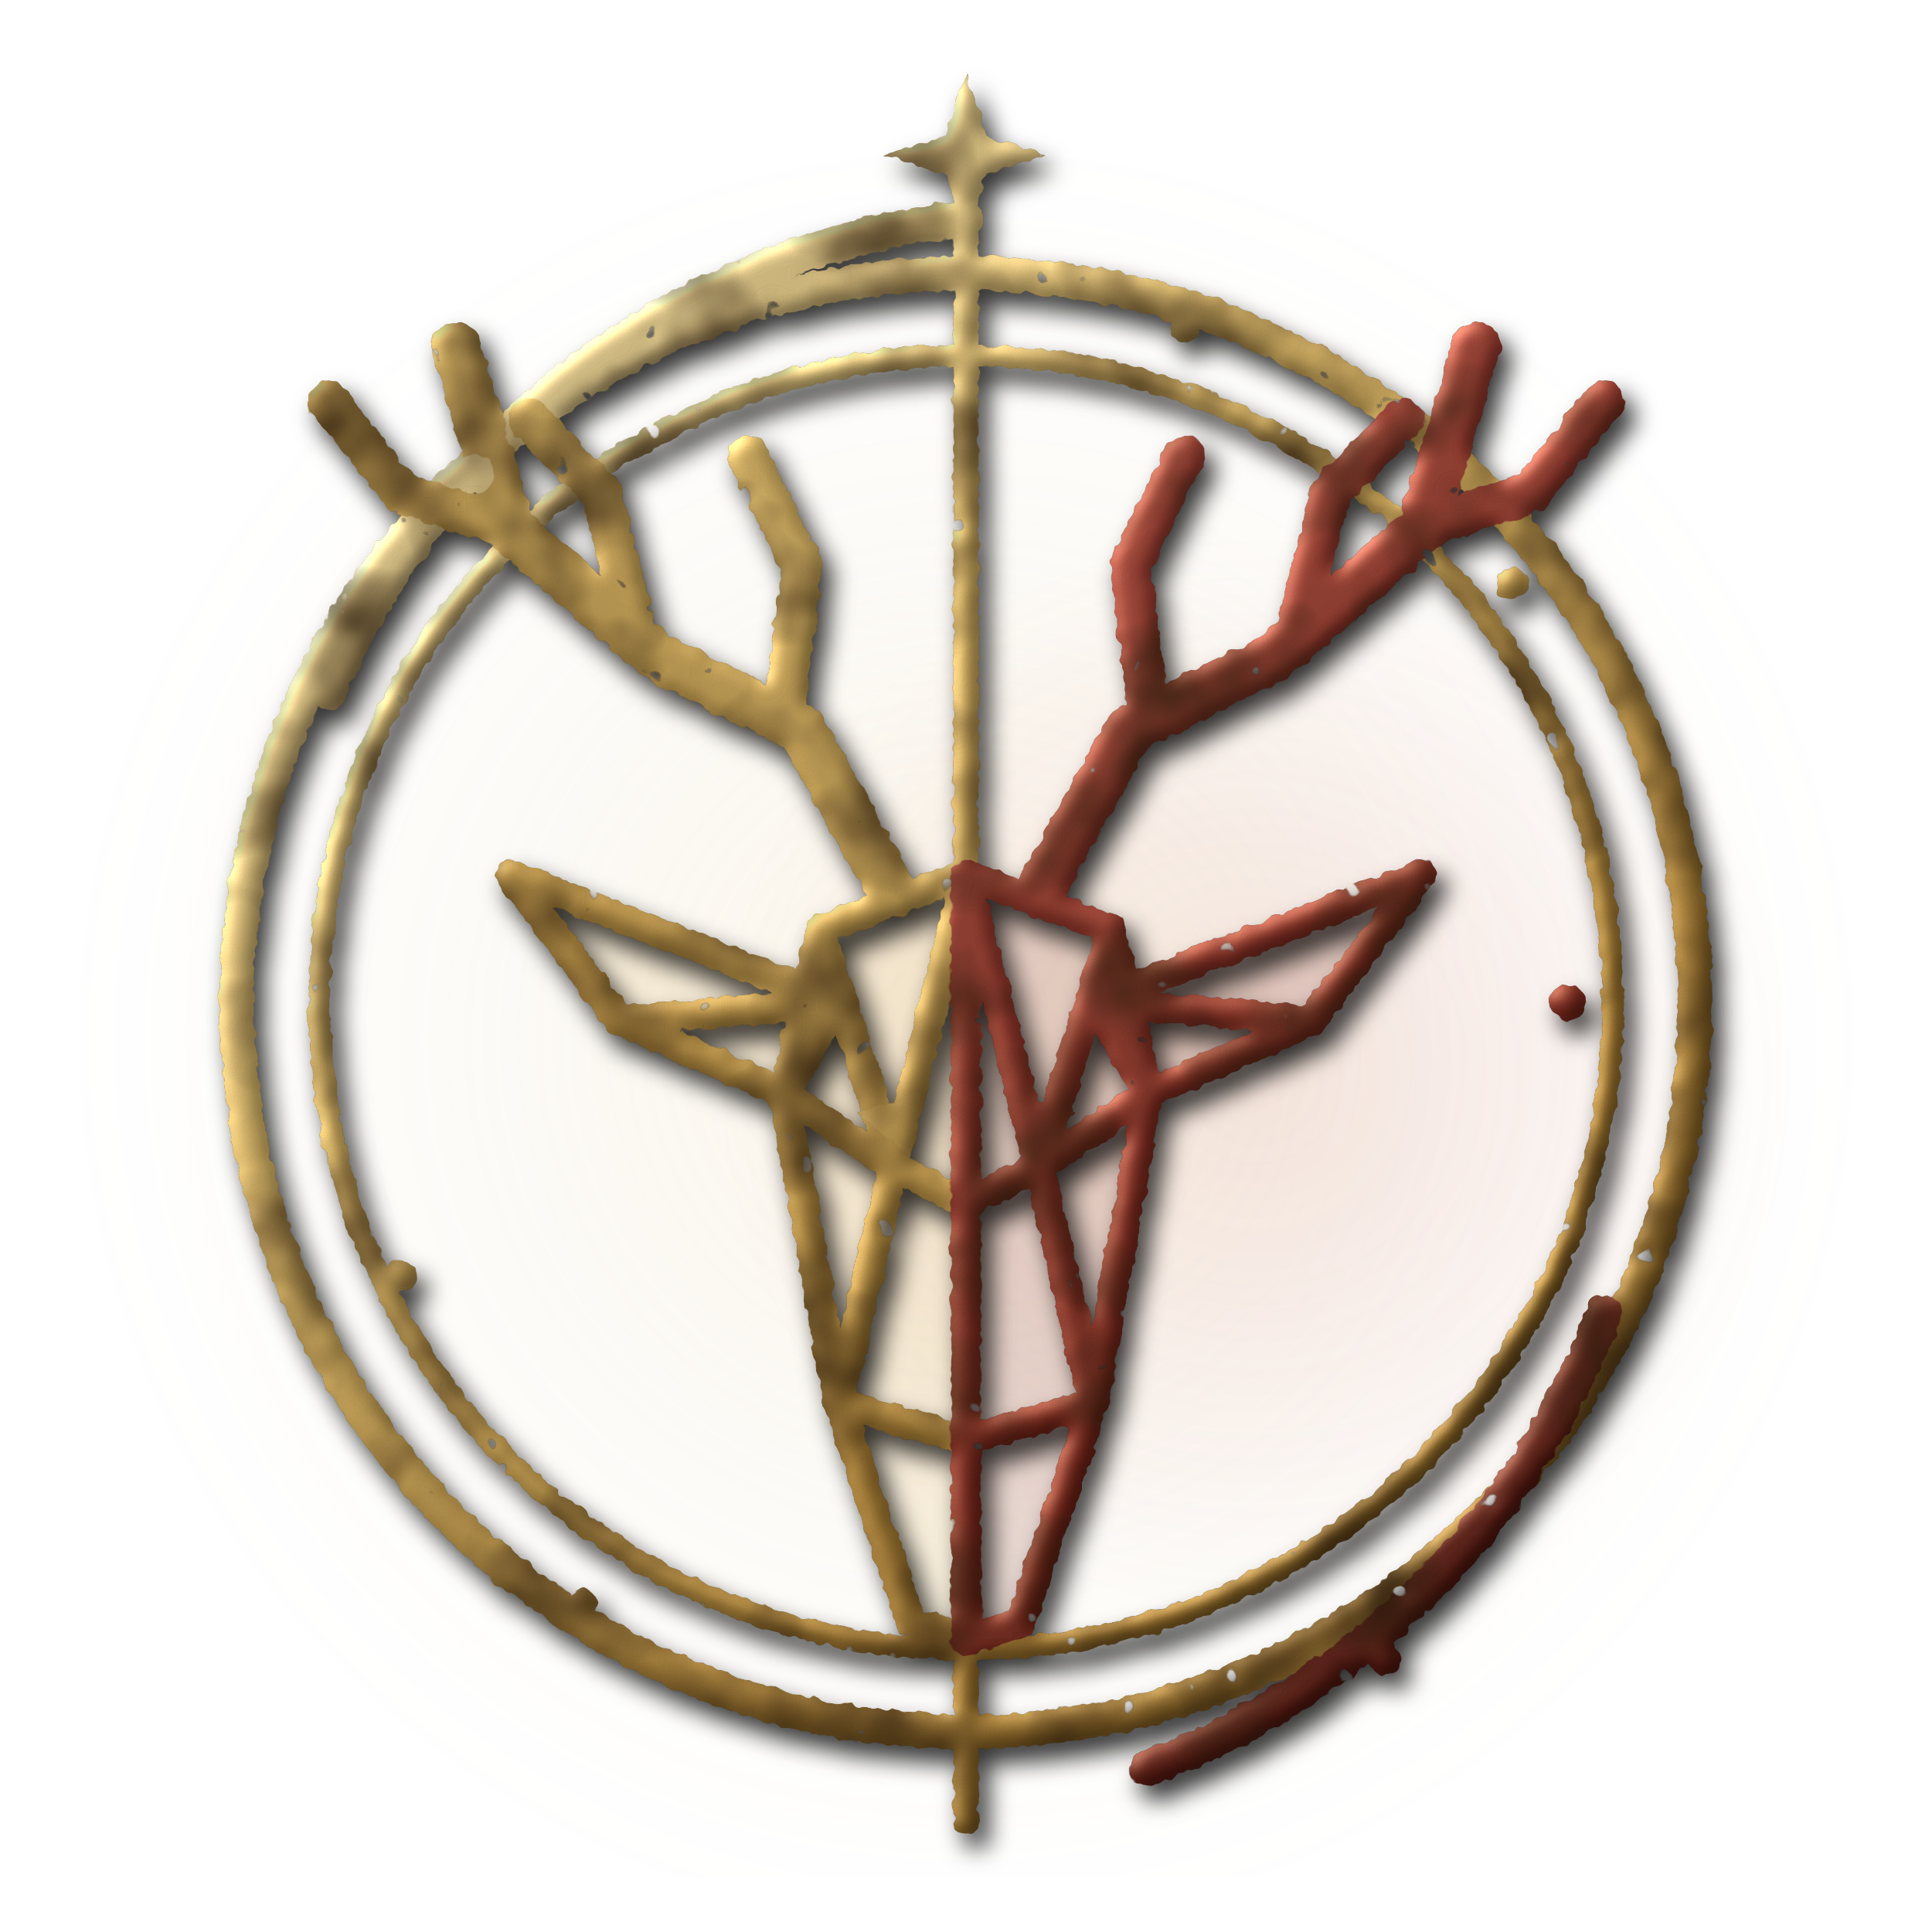
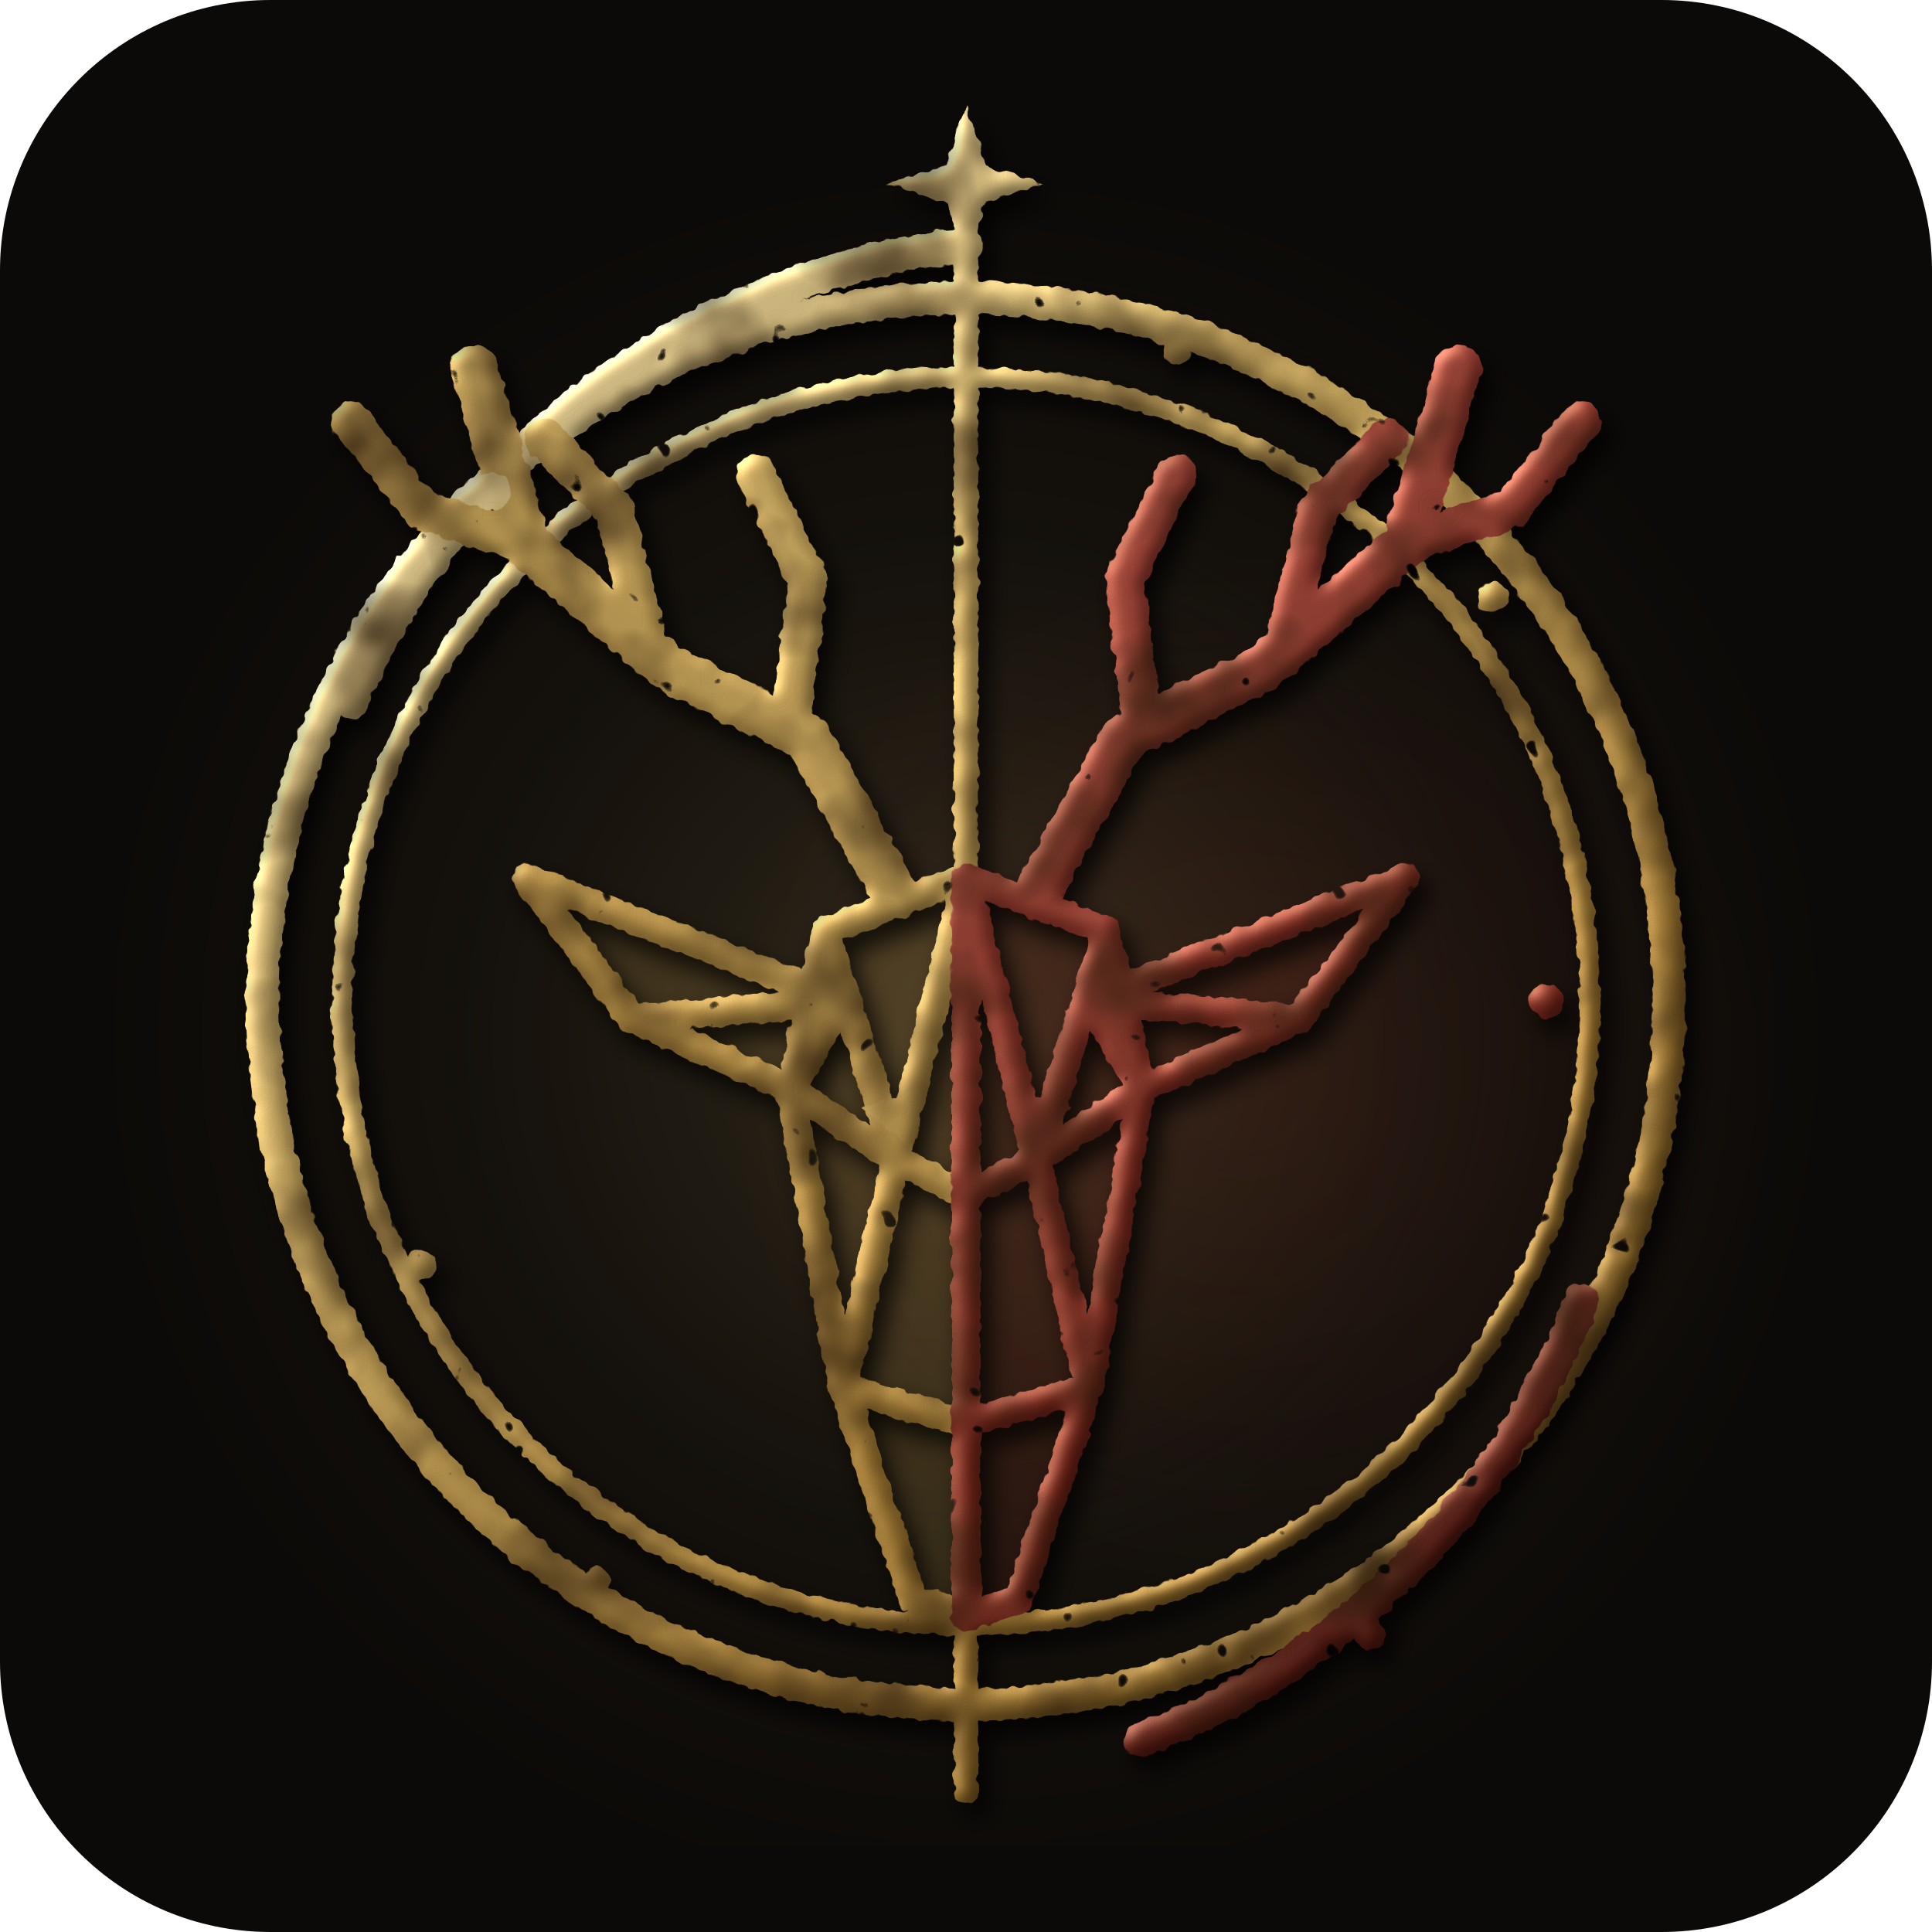
- <svg xmlns="http://www.w3.org/2000/svg" viewBox="-6 -6 212 212">
-   <defs>
-     <linearGradient id="mgm" gradientUnits="userSpaceOnUse" x1="20" y1="10" x2="180" y2="194">
-       <stop offset="0" stop-color="#fff1c2" />
-       <stop offset=".35" stop-color="#e6c06a" />
-       <stop offset=".7" stop-color="#a87c30" />
-       <stop offset="1" stop-color="#5e4012" />
-     </linearGradient>
-     <linearGradient id="mrm" gradientUnits="userSpaceOnUse" x1="20" y1="10" x2="180" y2="194">
-       <stop offset="0" stop-color="#f0a08c" />
-       <stop offset=".35" stop-color="#b4483a" />
-       <stop offset=".7" stop-color="#7a2418" />
-       <stop offset="1" stop-color="#3a0d08" />
-     </linearGradient>
-     <filter id="emm" x="-20%" y="-30%" width="140%" height="160%" color-interpolation-filters="sRGB">
-       <feTurbulence type="fractalNoise" baseFrequency=".7" numOctaves="2" seed="13" result="n" />
-       <feDisplacementMap in="SourceGraphic" in2="n" scale=".9" xChannelSelector="R" yChannelSelector="G" result="worn" />
-       <feTurbulence type="fractalNoise" baseFrequency=".3" numOctaves="2" seed="17" result="n2" />
-       <feColorMatrix in="n2" type="matrix" values="0 0 0 0 0  0 0 0 0 0  0 0 0 0 0  16 0 0 0 -12.2" result="pits" />
-       <feComposite in="worn" in2="pits" operator="out" result="src" />
-       <feGaussianBlur in="src" stdDeviation="0.9" result="bump" />
-       <feDiffuseLighting in="bump" surfaceScale="3.2" diffuseConstant="1.1" lighting-color="#ffffff" result="diff">
-         <feDistantLight azimuth="225" elevation="38" />
-       </feDiffuseLighting>
-       <feComposite in="src" in2="diff" operator="arithmetic" k1="1.15" result="shaded" />
-       <feSpecularLighting in="bump" surfaceScale="3.2" specularConstant=".95" specularExponent="22" lighting-color="#f6e8c8" result="spec">
-         <feDistantLight azimuth="225" elevation="38" />
-       </feSpecularLighting>
-       <feComposite in="spec" in2="src" operator="in" result="specIn" />
-       <feComposite in="shaded" in2="specIn" operator="arithmetic" k2="1" k3=".7" result="lit" />
-       <feTurbulence type="fractalNoise" baseFrequency=".08" numOctaves="3" seed="22" result="n3" />
-       <feColorMatrix in="n3" type="matrix" values="0 0 0 0 .16  0 0 0 0 .1  0 0 0 0 .04  0 0 0 -1.6 .95" result="grime" />
-       <feComposite in="grime" in2="src" operator="in" result="grimeIn" />
-       <feMerge result="m0">
-         <feMergeNode in="lit" />
-         <feMergeNode in="grimeIn" />
-       </feMerge>
-       <feComposite in="m0" in2="src" operator="in" result="metal" />
-       <feGaussianBlur in="src" stdDeviation="1.3" result="sb" />
-       <feOffset in="sb" dx="1.1" dy="1.6" result="so" />
-       <feFlood flood-color="#000" flood-opacity=".8" />
-       <feComposite in2="so" operator="in" result="shadow" />
-       <feMerge>
-         <feMergeNode in="shadow" />
-         <feMergeNode in="metal" />
-       </feMerge>
-     </filter>
-     <radialGradient id="grm" cx="0.5" cy="0.54" r="0.5">
-       <stop offset="0" stop-color="#f0d38a" stop-opacity=".16" />
-       <stop offset=".6" stop-color="#c9a35a" stop-opacity=".04" />
-       <stop offset="1" stop-color="#c9a35a" stop-opacity="0" />
-     </radialGradient>
-     <radialGradient id="rrm" cx="0.66" cy="0.56" r="0.3">
-       <stop offset="0" stop-color="#b8402f" stop-opacity=".12" />
-       <stop offset="1" stop-color="#b8402f" stop-opacity="0" />
-     </radialGradient>
-   </defs>
-   <rect width="200" height="200" fill="url(#grm)" />
-   <rect width="200" height="200" fill="url(#rrm)" />
-   <g transform="translate(0 2)">
-     <polygon points="100,88 116,94 108,120" fill="#8a3326" fill-opacity=".18" />
-     <polygon points="100,88 108,120 100,124" fill="#8a3326" fill-opacity=".18" />
-     <polygon points="116,94 120,112 108,120" fill="#8a3326" fill-opacity=".18" />
-     <polygon points="108,120 120,112 114,146" fill="#8a3326" fill-opacity=".18" />
-     <polygon points="100,124 108,120 114,146 100,150" fill="#8a3326" fill-opacity=".18" />
-     <polygon points="100,150 114,146 106,170 100,172" fill="#8a3326" fill-opacity=".18" />
-     <polygon points="114,102 150,88 138,104" fill="#8a3326" fill-opacity=".18" />
-     <polygon points="114,102 138,104 120,112" fill="#8a3326" fill-opacity=".18" />
-     <g transform="translate(200 0) scale(-1 1)">
-       <polygon points="100,88 116,94 108,120" fill="#d8ad55" fill-opacity=".18" />
-       <polygon points="100,88 108,120 100,124" fill="#d8ad55" fill-opacity=".18" />
-       <polygon points="116,94 120,112 108,120" fill="#d8ad55" fill-opacity=".18" />
-       <polygon points="108,120 120,112 114,146" fill="#d8ad55" fill-opacity=".18" />
-       <polygon points="100,124 108,120 114,146 100,150" fill="#d8ad55" fill-opacity=".18" />
-       <polygon points="100,150 114,146 106,170 100,172" fill="#d8ad55" fill-opacity=".18" />
-       <polygon points="114,102 150,88 138,104" fill="#d8ad55" fill-opacity=".18" />
-       <polygon points="114,102 138,104 120,112" fill="#d8ad55" fill-opacity=".18" />
+ <svg xmlns="http://www.w3.org/2000/svg" viewBox="0 0 200 200">
+   <rect width="200" height="200" rx="28" fill="#0c0a08" />
+   <g transform="translate(9 9) scale(.91)">
+     <defs>
+       <linearGradient id="mgf" gradientUnits="userSpaceOnUse" x1="20" y1="10" x2="180" y2="194">
+         <stop offset="0" stop-color="#fff1c2" />
+         <stop offset=".35" stop-color="#e6c06a" />
+         <stop offset=".7" stop-color="#a87c30" />
+         <stop offset="1" stop-color="#5e4012" />
+       </linearGradient>
+       <linearGradient id="mrf" gradientUnits="userSpaceOnUse" x1="20" y1="10" x2="180" y2="194">
+         <stop offset="0" stop-color="#f0a08c" />
+         <stop offset=".35" stop-color="#b4483a" />
+         <stop offset=".7" stop-color="#7a2418" />
+         <stop offset="1" stop-color="#3a0d08" />
+       </linearGradient>
+       <filter id="emf" x="-20%" y="-30%" width="140%" height="160%" color-interpolation-filters="sRGB">
+         <feTurbulence type="fractalNoise" baseFrequency=".7" numOctaves="2" seed="13" result="n" />
+         <feDisplacementMap in="SourceGraphic" in2="n" scale=".9" xChannelSelector="R" yChannelSelector="G" result="worn" />
+         <feTurbulence type="fractalNoise" baseFrequency=".3" numOctaves="2" seed="17" result="n2" />
+         <feColorMatrix in="n2" type="matrix" values="0 0 0 0 0  0 0 0 0 0  0 0 0 0 0  16 0 0 0 -12.2" result="pits" />
+         <feComposite in="worn" in2="pits" operator="out" result="src" />
+         <feGaussianBlur in="src" stdDeviation="0.9" result="bump" />
+         <feDiffuseLighting in="bump" surfaceScale="3.2" diffuseConstant="1.1" lighting-color="#ffffff" result="diff">
+           <feDistantLight azimuth="225" elevation="38" />
+         </feDiffuseLighting>
+         <feComposite in="src" in2="diff" operator="arithmetic" k1="1.15" result="shaded" />
+         <feSpecularLighting in="bump" surfaceScale="3.2" specularConstant=".95" specularExponent="22" lighting-color="#f6e8c8" result="spec">
+           <feDistantLight azimuth="225" elevation="38" />
+         </feSpecularLighting>
+         <feComposite in="spec" in2="src" operator="in" result="specIn" />
+         <feComposite in="shaded" in2="specIn" operator="arithmetic" k2="1" k3=".7" result="lit" />
+         <feTurbulence type="fractalNoise" baseFrequency=".08" numOctaves="3" seed="22" result="n3" />
+         <feColorMatrix in="n3" type="matrix" values="0 0 0 0 .16  0 0 0 0 .1  0 0 0 0 .04  0 0 0 -1.6 .95" result="grime" />
+         <feComposite in="grime" in2="src" operator="in" result="grimeIn" />
+         <feMerge result="m0">
+           <feMergeNode in="lit" />
+           <feMergeNode in="grimeIn" />
+         </feMerge>
+         <feComposite in="m0" in2="src" operator="in" result="metal" />
+         <feGaussianBlur in="src" stdDeviation="1.3" result="sb" />
+         <feOffset in="sb" dx="1.1" dy="1.6" result="so" />
+         <feFlood flood-color="#000" flood-opacity=".8" />
+         <feComposite in2="so" operator="in" result="shadow" />
+         <feMerge>
+           <feMergeNode in="shadow" />
+           <feMergeNode in="metal" />
+         </feMerge>
+       </filter>
+       <radialGradient id="grf" cx="0.5" cy="0.54" r="0.5">
+         <stop offset="0" stop-color="#f0d38a" stop-opacity=".16" />
+         <stop offset=".6" stop-color="#c9a35a" stop-opacity=".04" />
+         <stop offset="1" stop-color="#c9a35a" stop-opacity="0" />
+       </radialGradient>
+       <radialGradient id="rrf" cx="0.66" cy="0.56" r="0.3">
+         <stop offset="0" stop-color="#b8402f" stop-opacity=".12" />
+         <stop offset="1" stop-color="#b8402f" stop-opacity="0" />
+       </radialGradient>
+     </defs>
+     <rect width="200" height="200" fill="url(#grf)" />
+     <rect width="200" height="200" fill="url(#rrf)" />
+     <g transform="translate(0 2)">
+       <polygon points="100,88 116,94 108,120" fill="#8a3326" fill-opacity=".18" />
+       <polygon points="100,88 108,120 100,124" fill="#8a3326" fill-opacity=".18" />
+       <polygon points="116,94 120,112 108,120" fill="#8a3326" fill-opacity=".18" />
+       <polygon points="108,120 120,112 114,146" fill="#8a3326" fill-opacity=".18" />
+       <polygon points="100,124 108,120 114,146 100,150" fill="#8a3326" fill-opacity=".18" />
+       <polygon points="100,150 114,146 106,170 100,172" fill="#8a3326" fill-opacity=".18" />
+       <polygon points="114,102 150,88 138,104" fill="#8a3326" fill-opacity=".18" />
+       <polygon points="114,102 138,104 120,112" fill="#8a3326" fill-opacity=".18" />
+       <g transform="translate(200 0) scale(-1 1)">
+         <polygon points="100,88 116,94 108,120" fill="#d8ad55" fill-opacity=".18" />
+         <polygon points="100,88 108,120 100,124" fill="#d8ad55" fill-opacity=".18" />
+         <polygon points="116,94 120,112 108,120" fill="#d8ad55" fill-opacity=".18" />
+         <polygon points="108,120 120,112 114,146" fill="#d8ad55" fill-opacity=".18" />
+         <polygon points="100,124 108,120 114,146 100,150" fill="#d8ad55" fill-opacity=".18" />
+         <polygon points="100,150 114,146 106,170 100,172" fill="#d8ad55" fill-opacity=".18" />
+         <polygon points="114,102 150,88 138,104" fill="#d8ad55" fill-opacity=".18" />
+         <polygon points="114,102 138,104 120,112" fill="#d8ad55" fill-opacity=".18" />
+       </g>
+     </g>
+     <g filter="url(#emf)">
+       <circle cx="100" cy="104" r="80" fill="none" stroke="url(#mgf)" stroke-width="3.8" />
+       <circle cx="100" cy="104" r="71" fill="none" stroke="url(#mgf)" stroke-width="2.4" />
+       <path d="M30 70 A86 86 0 0 1 100 18" fill="none" stroke="url(#mgf)" stroke-width="4" stroke-linecap="round" />
+       <line x1="100" y1="10" x2="100" y2="194" stroke="url(#mgf)" stroke-width="2.8" stroke-linecap="round" />
+       <g transform="translate(0 2)">
+         <g transform="translate(200 0) scale(-1 1)">
+           <polygon points="100,88 116,94 108,120" fill="none" stroke="url(#mgf)" stroke-width="3.3" stroke-linejoin="round" />
+           <polygon points="100,88 108,120 100,124" fill="none" stroke="url(#mgf)" stroke-width="3.3" stroke-linejoin="round" />
+           <polygon points="116,94 120,112 108,120" fill="none" stroke="url(#mgf)" stroke-width="3.3" stroke-linejoin="round" />
+           <polygon points="108,120 120,112 114,146" fill="none" stroke="url(#mgf)" stroke-width="3.3" stroke-linejoin="round" />
+           <polygon points="100,124 108,120 114,146 100,150" fill="none" stroke="url(#mgf)" stroke-width="3.3" stroke-linejoin="round" />
+           <polygon points="100,150 114,146 106,170 100,172" fill="none" stroke="url(#mgf)" stroke-width="3.3" stroke-linejoin="round" />
+           <polygon points="114,102 150,88 138,104" fill="none" stroke="url(#mgf)" stroke-width="3.3" stroke-linejoin="round" />
+           <polygon points="114,102 138,104 120,112" fill="none" stroke="url(#mgf)" stroke-width="3.3" stroke-linejoin="round" />
+           <polyline points="108,90 118,72 134,64 150,50 156,30" fill="none" stroke="url(#mgf)" stroke-width="5.4" stroke-linejoin="round" stroke-linecap="round" />
+           <polyline points="120,70 118,54 124,42" fill="none" stroke="url(#mgf)" stroke-width="4.5" stroke-linejoin="round" stroke-linecap="round" />
+           <polyline points="136,62 140,46 148,38" fill="none" stroke="url(#mgf)" stroke-width="4.5" stroke-linejoin="round" stroke-linecap="round" />
+           <polyline points="150,50 162,46 170,36" fill="none" stroke="url(#mgf)" stroke-width="4.5" stroke-linejoin="round" stroke-linecap="round" />
+         </g>
+         <polygon points="88,114 95,112 94,119" fill="url(#mgf)" />
+       </g>
+       <path d="M100 2 L102.2 8.8 L109 11 L102.2 13.2 L100 20 L97.8 13.2 L91 11 L97.8 8.8 Z" fill="url(#mgf)" />
+       <circle cx="46" cy="46" r="2.2" fill="url(#mgf)" />
+       <circle cx="160" cy="58" r="1.8" fill="url(#mgf)" />
+       <circle cx="38" cy="134" r="1.7" fill="url(#mgf)" />
+       <circle cx="58" cy="170" r="1.6" fill="url(#mgf)" />
+       <circle cx="124" cy="30" r="1.6" fill="url(#mgf)" />
+       <path d="M170 138 A86 86 0 0 1 120 188" fill="none" stroke="url(#mrf)" stroke-width="4" stroke-linecap="round" />
+       <g transform="translate(0 2)">
+         <polygon points="100,88 116,94 108,120" fill="none" stroke="url(#mrf)" stroke-width="3.3" stroke-linejoin="round" />
+         <polygon points="100,88 108,120 100,124" fill="none" stroke="url(#mrf)" stroke-width="3.3" stroke-linejoin="round" />
+         <polygon points="116,94 120,112 108,120" fill="none" stroke="url(#mrf)" stroke-width="3.3" stroke-linejoin="round" />
+         <polygon points="108,120 120,112 114,146" fill="none" stroke="url(#mrf)" stroke-width="3.3" stroke-linejoin="round" />
+         <polygon points="100,124 108,120 114,146 100,150" fill="none" stroke="url(#mrf)" stroke-width="3.3" stroke-linejoin="round" />
+         <polygon points="100,150 114,146 106,170 100,172" fill="none" stroke="url(#mrf)" stroke-width="3.3" stroke-linejoin="round" />
+         <polygon points="114,102 150,88 138,104" fill="none" stroke="url(#mrf)" stroke-width="3.3" stroke-linejoin="round" />
+         <polygon points="114,102 138,104 120,112" fill="none" stroke="url(#mrf)" stroke-width="3.3" stroke-linejoin="round" />
+         <polyline points="108,90 118,72 134,64 150,50 156,30" fill="none" stroke="url(#mrf)" stroke-width="5.4" stroke-linejoin="round" stroke-linecap="round" />
+         <polyline points="120,70 118,54 124,42" fill="none" stroke="url(#mrf)" stroke-width="4.5" stroke-linejoin="round" stroke-linecap="round" />
+         <polyline points="136,62 140,46 148,38" fill="none" stroke="url(#mrf)" stroke-width="4.5" stroke-linejoin="round" stroke-linecap="round" />
+         <polyline points="150,50 162,46 170,36" fill="none" stroke="url(#mrf)" stroke-width="4.5" stroke-linejoin="round" stroke-linecap="round" />
+         <polygon points="112,114 105,112 106,119" fill="url(#mrf)" />
+       </g>
+       <circle cx="166" cy="104" r="2" fill="url(#mrf)" />
+       <circle cx="146" cy="176" r="1.8" fill="url(#mrf)" />
    </g>
  </g>
-   <g filter="url(#emm)">
-     <circle cx="100" cy="104" r="80" fill="none" stroke="url(#mgm)" stroke-width="3.8" />
-     <circle cx="100" cy="104" r="71" fill="none" stroke="url(#mgm)" stroke-width="2.4" />
-     <path d="M30 70 A86 86 0 0 1 100 18" fill="none" stroke="url(#mgm)" stroke-width="4" stroke-linecap="round" />
-     <line x1="100" y1="10" x2="100" y2="194" stroke="url(#mgm)" stroke-width="2.8" stroke-linecap="round" />
-     <g transform="translate(0 2)">
-       <g transform="translate(200 0) scale(-1 1)">
-         <polygon points="100,88 116,94 108,120" fill="none" stroke="url(#mgm)" stroke-width="3.3" stroke-linejoin="round" />
-         <polygon points="100,88 108,120 100,124" fill="none" stroke="url(#mgm)" stroke-width="3.3" stroke-linejoin="round" />
-         <polygon points="116,94 120,112 108,120" fill="none" stroke="url(#mgm)" stroke-width="3.3" stroke-linejoin="round" />
-         <polygon points="108,120 120,112 114,146" fill="none" stroke="url(#mgm)" stroke-width="3.3" stroke-linejoin="round" />
-         <polygon points="100,124 108,120 114,146 100,150" fill="none" stroke="url(#mgm)" stroke-width="3.3" stroke-linejoin="round" />
-         <polygon points="100,150 114,146 106,170 100,172" fill="none" stroke="url(#mgm)" stroke-width="3.3" stroke-linejoin="round" />
-         <polygon points="114,102 150,88 138,104" fill="none" stroke="url(#mgm)" stroke-width="3.3" stroke-linejoin="round" />
-         <polygon points="114,102 138,104 120,112" fill="none" stroke="url(#mgm)" stroke-width="3.3" stroke-linejoin="round" />
-         <polyline points="108,90 118,72 134,64 150,50 156,30" fill="none" stroke="url(#mgm)" stroke-width="5.4" stroke-linejoin="round" stroke-linecap="round" />
-         <polyline points="120,70 118,54 124,42" fill="none" stroke="url(#mgm)" stroke-width="4.5" stroke-linejoin="round" stroke-linecap="round" />
-         <polyline points="136,62 140,46 148,38" fill="none" stroke="url(#mgm)" stroke-width="4.5" stroke-linejoin="round" stroke-linecap="round" />
-         <polyline points="150,50 162,46 170,36" fill="none" stroke="url(#mgm)" stroke-width="4.5" stroke-linejoin="round" stroke-linecap="round" />
-       </g>
-       <polygon points="88,114 95,112 94,119" fill="url(#mgm)" />
-     </g>
-     <path d="M100 2 L102.2 8.8 L109 11 L102.2 13.2 L100 20 L97.8 13.2 L91 11 L97.8 8.8 Z" fill="url(#mgm)" />
-     <circle cx="46" cy="46" r="2.2" fill="url(#mgm)" />
-     <circle cx="160" cy="58" r="1.8" fill="url(#mgm)" />
-     <circle cx="38" cy="134" r="1.7" fill="url(#mgm)" />
-     <circle cx="58" cy="170" r="1.6" fill="url(#mgm)" />
-     <circle cx="124" cy="30" r="1.6" fill="url(#mgm)" />
-     <path d="M170 138 A86 86 0 0 1 120 188" fill="none" stroke="url(#mrm)" stroke-width="4" stroke-linecap="round" />
-     <g transform="translate(0 2)">
-       <polygon points="100,88 116,94 108,120" fill="none" stroke="url(#mrm)" stroke-width="3.3" stroke-linejoin="round" />
-       <polygon points="100,88 108,120 100,124" fill="none" stroke="url(#mrm)" stroke-width="3.3" stroke-linejoin="round" />
-       <polygon points="116,94 120,112 108,120" fill="none" stroke="url(#mrm)" stroke-width="3.3" stroke-linejoin="round" />
-       <polygon points="108,120 120,112 114,146" fill="none" stroke="url(#mrm)" stroke-width="3.3" stroke-linejoin="round" />
-       <polygon points="100,124 108,120 114,146 100,150" fill="none" stroke="url(#mrm)" stroke-width="3.3" stroke-linejoin="round" />
-       <polygon points="100,150 114,146 106,170 100,172" fill="none" stroke="url(#mrm)" stroke-width="3.3" stroke-linejoin="round" />
-       <polygon points="114,102 150,88 138,104" fill="none" stroke="url(#mrm)" stroke-width="3.3" stroke-linejoin="round" />
-       <polygon points="114,102 138,104 120,112" fill="none" stroke="url(#mrm)" stroke-width="3.3" stroke-linejoin="round" />
-       <polyline points="108,90 118,72 134,64 150,50 156,30" fill="none" stroke="url(#mrm)" stroke-width="5.4" stroke-linejoin="round" stroke-linecap="round" />
-       <polyline points="120,70 118,54 124,42" fill="none" stroke="url(#mrm)" stroke-width="4.5" stroke-linejoin="round" stroke-linecap="round" />
-       <polyline points="136,62 140,46 148,38" fill="none" stroke="url(#mrm)" stroke-width="4.5" stroke-linejoin="round" stroke-linecap="round" />
-       <polyline points="150,50 162,46 170,36" fill="none" stroke="url(#mrm)" stroke-width="4.5" stroke-linejoin="round" stroke-linecap="round" />
-       <polygon points="112,114 105,112 106,119" fill="url(#mrm)" />
-     </g>
-     <circle cx="166" cy="104" r="2" fill="url(#mrm)" />
-     <circle cx="146" cy="176" r="1.8" fill="url(#mrm)" />
-   </g>
</svg>
